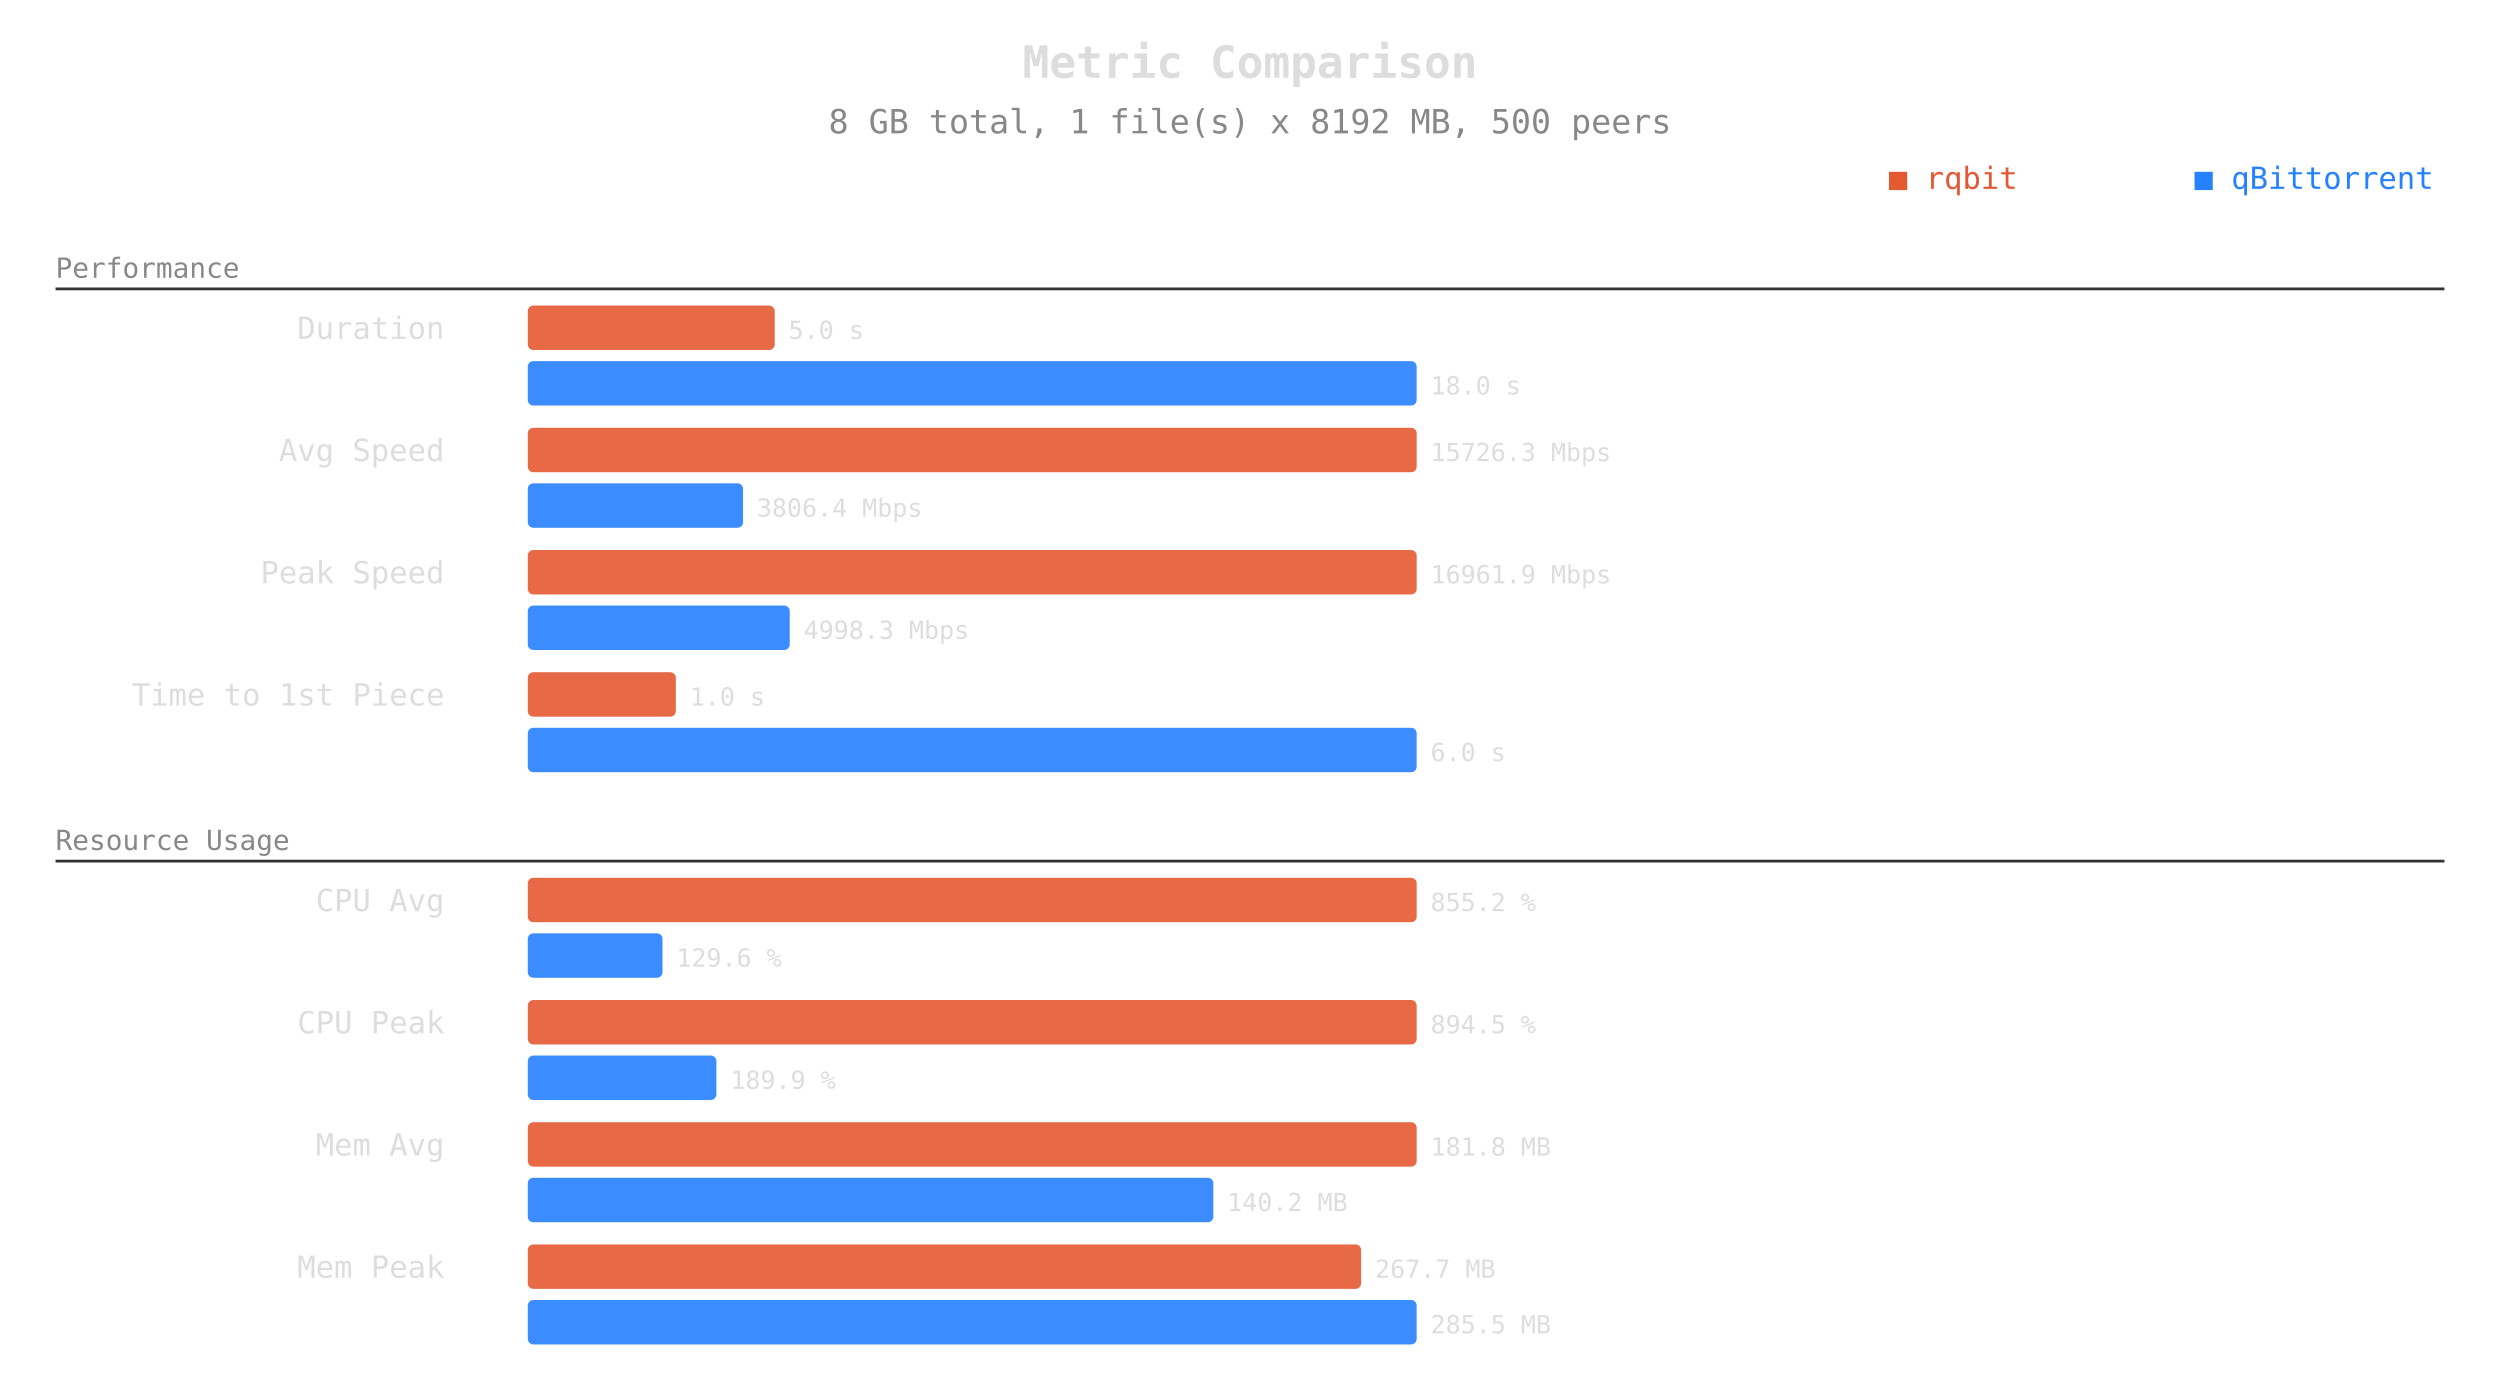
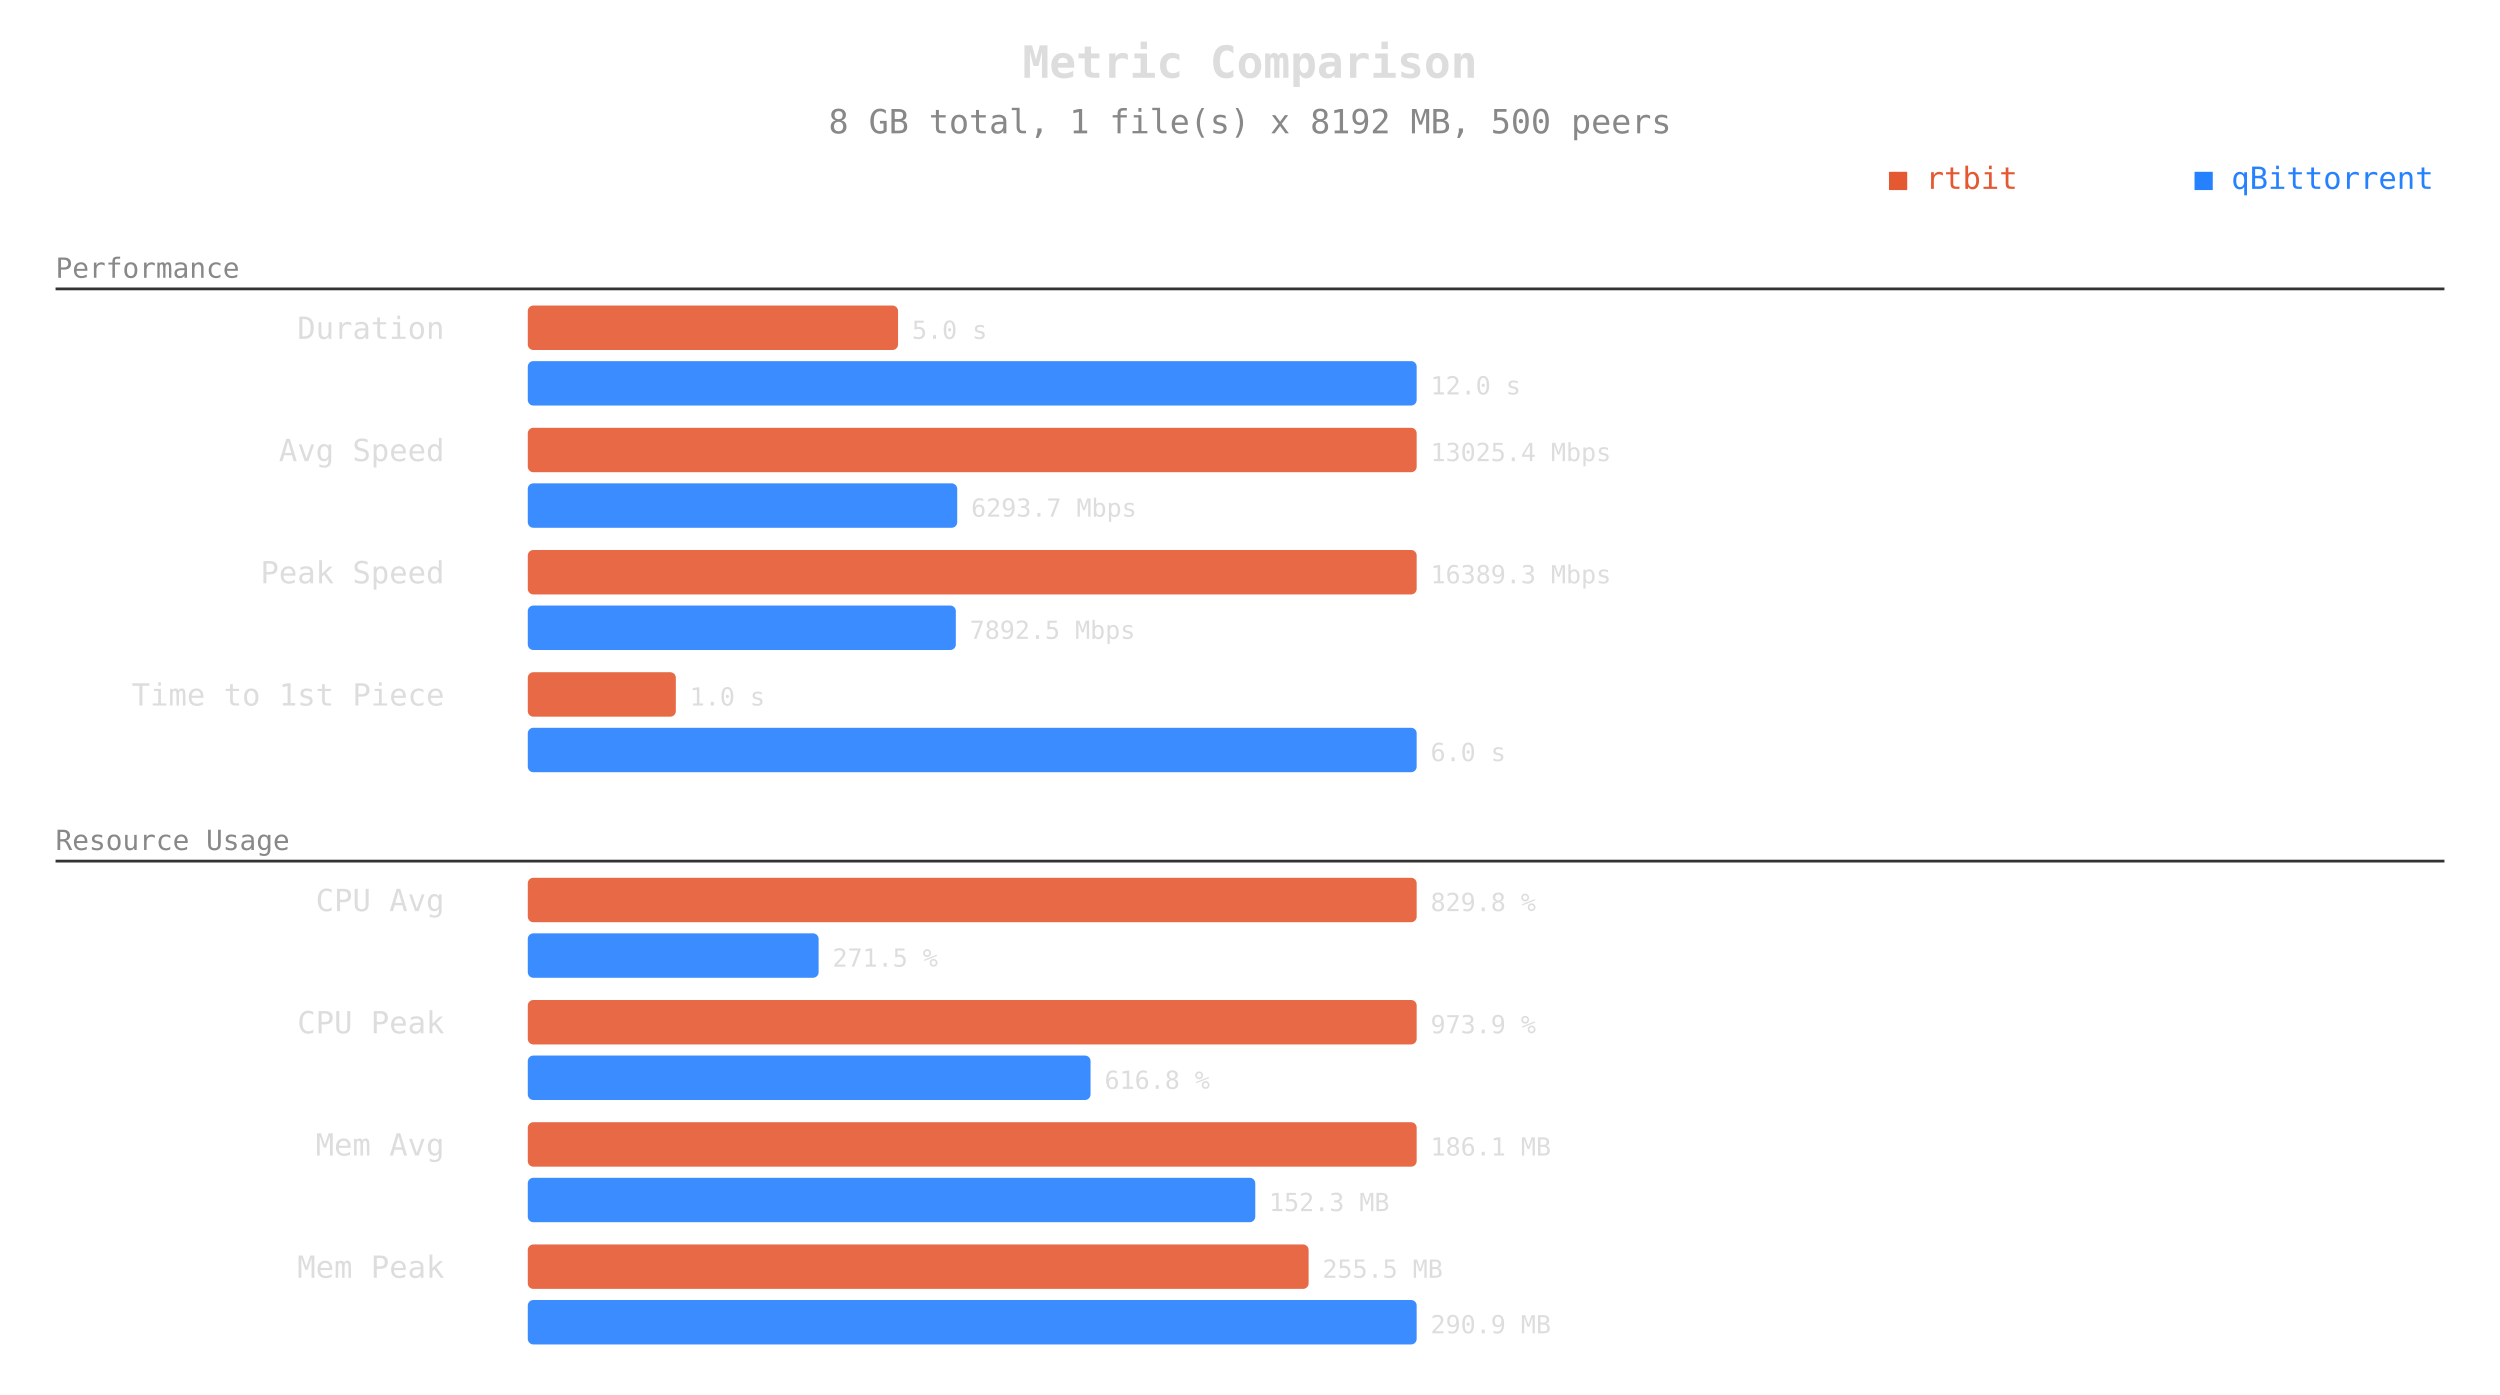
<svg xmlns="http://www.w3.org/2000/svg" width="900" height="502" style="background:#1a1a2e">
  <text x="450" y="28" fill="#ddd" font-size="16" text-anchor="middle" font-family="monospace" font-weight="bold">Metric Comparison</text>
  <text x="450" y="48" fill="#888" font-size="12" text-anchor="middle" font-family="monospace">8 GB total, 1 file(s) x 8192 MB, 500 peers</text>
-   <text x="680" y="68" fill="#E45932" font-size="11" font-family="monospace">■ rqbit</text>
+   <text x="680" y="68" fill="#E45932" font-size="11" font-family="monospace">■ rtbit</text>
  <text x="790" y="68" fill="#2681FF" font-size="11" font-family="monospace">■ qBittorrent</text>
  <text x="20" y="100" fill="#888" font-size="10" font-family="monospace" text-transform="uppercase">Performance</text>
  <line x1="20" y1="104" x2="880" y2="104" stroke="#333" stroke-width="1" />
  <text x="160" y="122" fill="#ddd" font-size="11" text-anchor="end" font-family="monospace">Duration</text>
-   <rect x="190" y="110" width="88.9" height="16" fill="#E45932" opacity="0.9" rx="2" />
-   <text x="283.892" y="122" fill="#ddd" font-size="9" font-family="monospace">5.0 s</text>
+   <rect x="190" y="110" width="133.3" height="16" fill="#E45932" opacity="0.9" rx="2" />
+   <text x="328.315" y="122" fill="#ddd" font-size="9" font-family="monospace">5.0 s</text>
  <rect x="190" y="130" width="320.0" height="16" fill="#2681FF" opacity="0.9" rx="2" />
-   <text x="515" y="142" fill="#ddd" font-size="9" font-family="monospace">18.0 s</text>
+   <text x="515" y="142" fill="#ddd" font-size="9" font-family="monospace">12.0 s</text>
  <text x="160" y="166" fill="#ddd" font-size="11" text-anchor="end" font-family="monospace">Avg Speed</text>
  <rect x="190" y="154" width="320.0" height="16" fill="#E45932" opacity="0.9" rx="2" />
-   <text x="515" y="166" fill="#ddd" font-size="9" font-family="monospace">15726.3 Mbps</text>
-   <rect x="190" y="174" width="77.5" height="16" fill="#2681FF" opacity="0.9" rx="2" />
-   <text x="272.454" y="186" fill="#ddd" font-size="9" font-family="monospace">3806.4 Mbps</text>
+   <text x="515" y="166" fill="#ddd" font-size="9" font-family="monospace">13025.4 Mbps</text>
+   <rect x="190" y="174" width="154.6" height="16" fill="#2681FF" opacity="0.9" rx="2" />
+   <text x="349.619" y="186" fill="#ddd" font-size="9" font-family="monospace">6293.7 Mbps</text>
  <text x="160" y="210" fill="#ddd" font-size="11" text-anchor="end" font-family="monospace">Peak Speed</text>
  <rect x="190" y="198" width="320.0" height="16" fill="#E45932" opacity="0.9" rx="2" />
-   <text x="515" y="210" fill="#ddd" font-size="9" font-family="monospace">16961.9 Mbps</text>
-   <rect x="190" y="218" width="94.3" height="16" fill="#2681FF" opacity="0.9" rx="2" />
-   <text x="289.297" y="230" fill="#ddd" font-size="9" font-family="monospace">4998.3 Mbps</text>
+   <text x="515" y="210" fill="#ddd" font-size="9" font-family="monospace">16389.3 Mbps</text>
+   <rect x="190" y="218" width="154.1" height="16" fill="#2681FF" opacity="0.9" rx="2" />
+   <text x="349.1" y="230" fill="#ddd" font-size="9" font-family="monospace">7892.5 Mbps</text>
  <text x="160" y="254" fill="#ddd" font-size="11" text-anchor="end" font-family="monospace">Time to 1st Piece</text>
  <rect x="190" y="242" width="53.3" height="16" fill="#E45932" opacity="0.9" rx="2" />
-   <text x="248.311" y="254" fill="#ddd" font-size="9" font-family="monospace">1.0 s</text>
+   <text x="248.314" y="254" fill="#ddd" font-size="9" font-family="monospace">1.0 s</text>
  <rect x="190" y="262" width="320.0" height="16" fill="#2681FF" opacity="0.9" rx="2" />
  <text x="515" y="274" fill="#ddd" font-size="9" font-family="monospace">6.0 s</text>
  <text x="20" y="306" fill="#888" font-size="10" font-family="monospace" text-transform="uppercase">Resource Usage</text>
  <line x1="20" y1="310" x2="880" y2="310" stroke="#333" stroke-width="1" />
  <text x="160" y="328" fill="#ddd" font-size="11" text-anchor="end" font-family="monospace">CPU Avg</text>
  <rect x="190" y="316" width="320.0" height="16" fill="#E45932" opacity="0.9" rx="2" />
-   <text x="515" y="328" fill="#ddd" font-size="9" font-family="monospace">855.2 %</text>
-   <rect x="190" y="336" width="48.5" height="16" fill="#2681FF" opacity="0.9" rx="2" />
-   <text x="243.485" y="348" fill="#ddd" font-size="9" font-family="monospace">129.6 %</text>
+   <text x="515" y="328" fill="#ddd" font-size="9" font-family="monospace">829.8 %</text>
+   <rect x="190" y="336" width="104.7" height="16" fill="#2681FF" opacity="0.9" rx="2" />
+   <text x="299.704" y="348" fill="#ddd" font-size="9" font-family="monospace">271.5 %</text>
  <text x="160" y="372" fill="#ddd" font-size="11" text-anchor="end" font-family="monospace">CPU Peak</text>
  <rect x="190" y="360" width="320.0" height="16" fill="#E45932" opacity="0.9" rx="2" />
-   <text x="515" y="372" fill="#ddd" font-size="9" font-family="monospace">894.5 %</text>
-   <rect x="190" y="380" width="67.9" height="16" fill="#2681FF" opacity="0.9" rx="2" />
-   <text x="262.931" y="392" fill="#ddd" font-size="9" font-family="monospace">189.9 %</text>
+   <text x="515" y="372" fill="#ddd" font-size="9" font-family="monospace">973.9 %</text>
+   <rect x="190" y="380" width="202.6" height="16" fill="#2681FF" opacity="0.9" rx="2" />
+   <text x="397.649" y="392" fill="#ddd" font-size="9" font-family="monospace">616.8 %</text>
  <text x="160" y="416" fill="#ddd" font-size="11" text-anchor="end" font-family="monospace">Mem Avg</text>
  <rect x="190" y="404" width="320.0" height="16" fill="#E45932" opacity="0.9" rx="2" />
-   <text x="515" y="416" fill="#ddd" font-size="9" font-family="monospace">181.8 MB</text>
-   <rect x="190" y="424" width="246.8" height="16" fill="#2681FF" opacity="0.9" rx="2" />
-   <text x="441.793" y="436" fill="#ddd" font-size="9" font-family="monospace">140.2 MB</text>
+   <text x="515" y="416" fill="#ddd" font-size="9" font-family="monospace">186.1 MB</text>
+   <rect x="190" y="424" width="261.9" height="16" fill="#2681FF" opacity="0.9" rx="2" />
+   <text x="456.853" y="436" fill="#ddd" font-size="9" font-family="monospace">152.3 MB</text>
  <text x="160" y="460" fill="#ddd" font-size="11" text-anchor="end" font-family="monospace">Mem Peak</text>
-   <rect x="190" y="448" width="300.0" height="16" fill="#E45932" opacity="0.9" rx="2" />
-   <text x="495.03" y="460" fill="#ddd" font-size="9" font-family="monospace">267.7 MB</text>
+   <rect x="190" y="448" width="281.1" height="16" fill="#E45932" opacity="0.9" rx="2" />
+   <text x="476.067" y="460" fill="#ddd" font-size="9" font-family="monospace">255.5 MB</text>
  <rect x="190" y="468" width="320.0" height="16" fill="#2681FF" opacity="0.9" rx="2" />
-   <text x="515" y="480" fill="#ddd" font-size="9" font-family="monospace">285.5 MB</text>
+   <text x="515" y="480" fill="#ddd" font-size="9" font-family="monospace">290.9 MB</text>
</svg>
